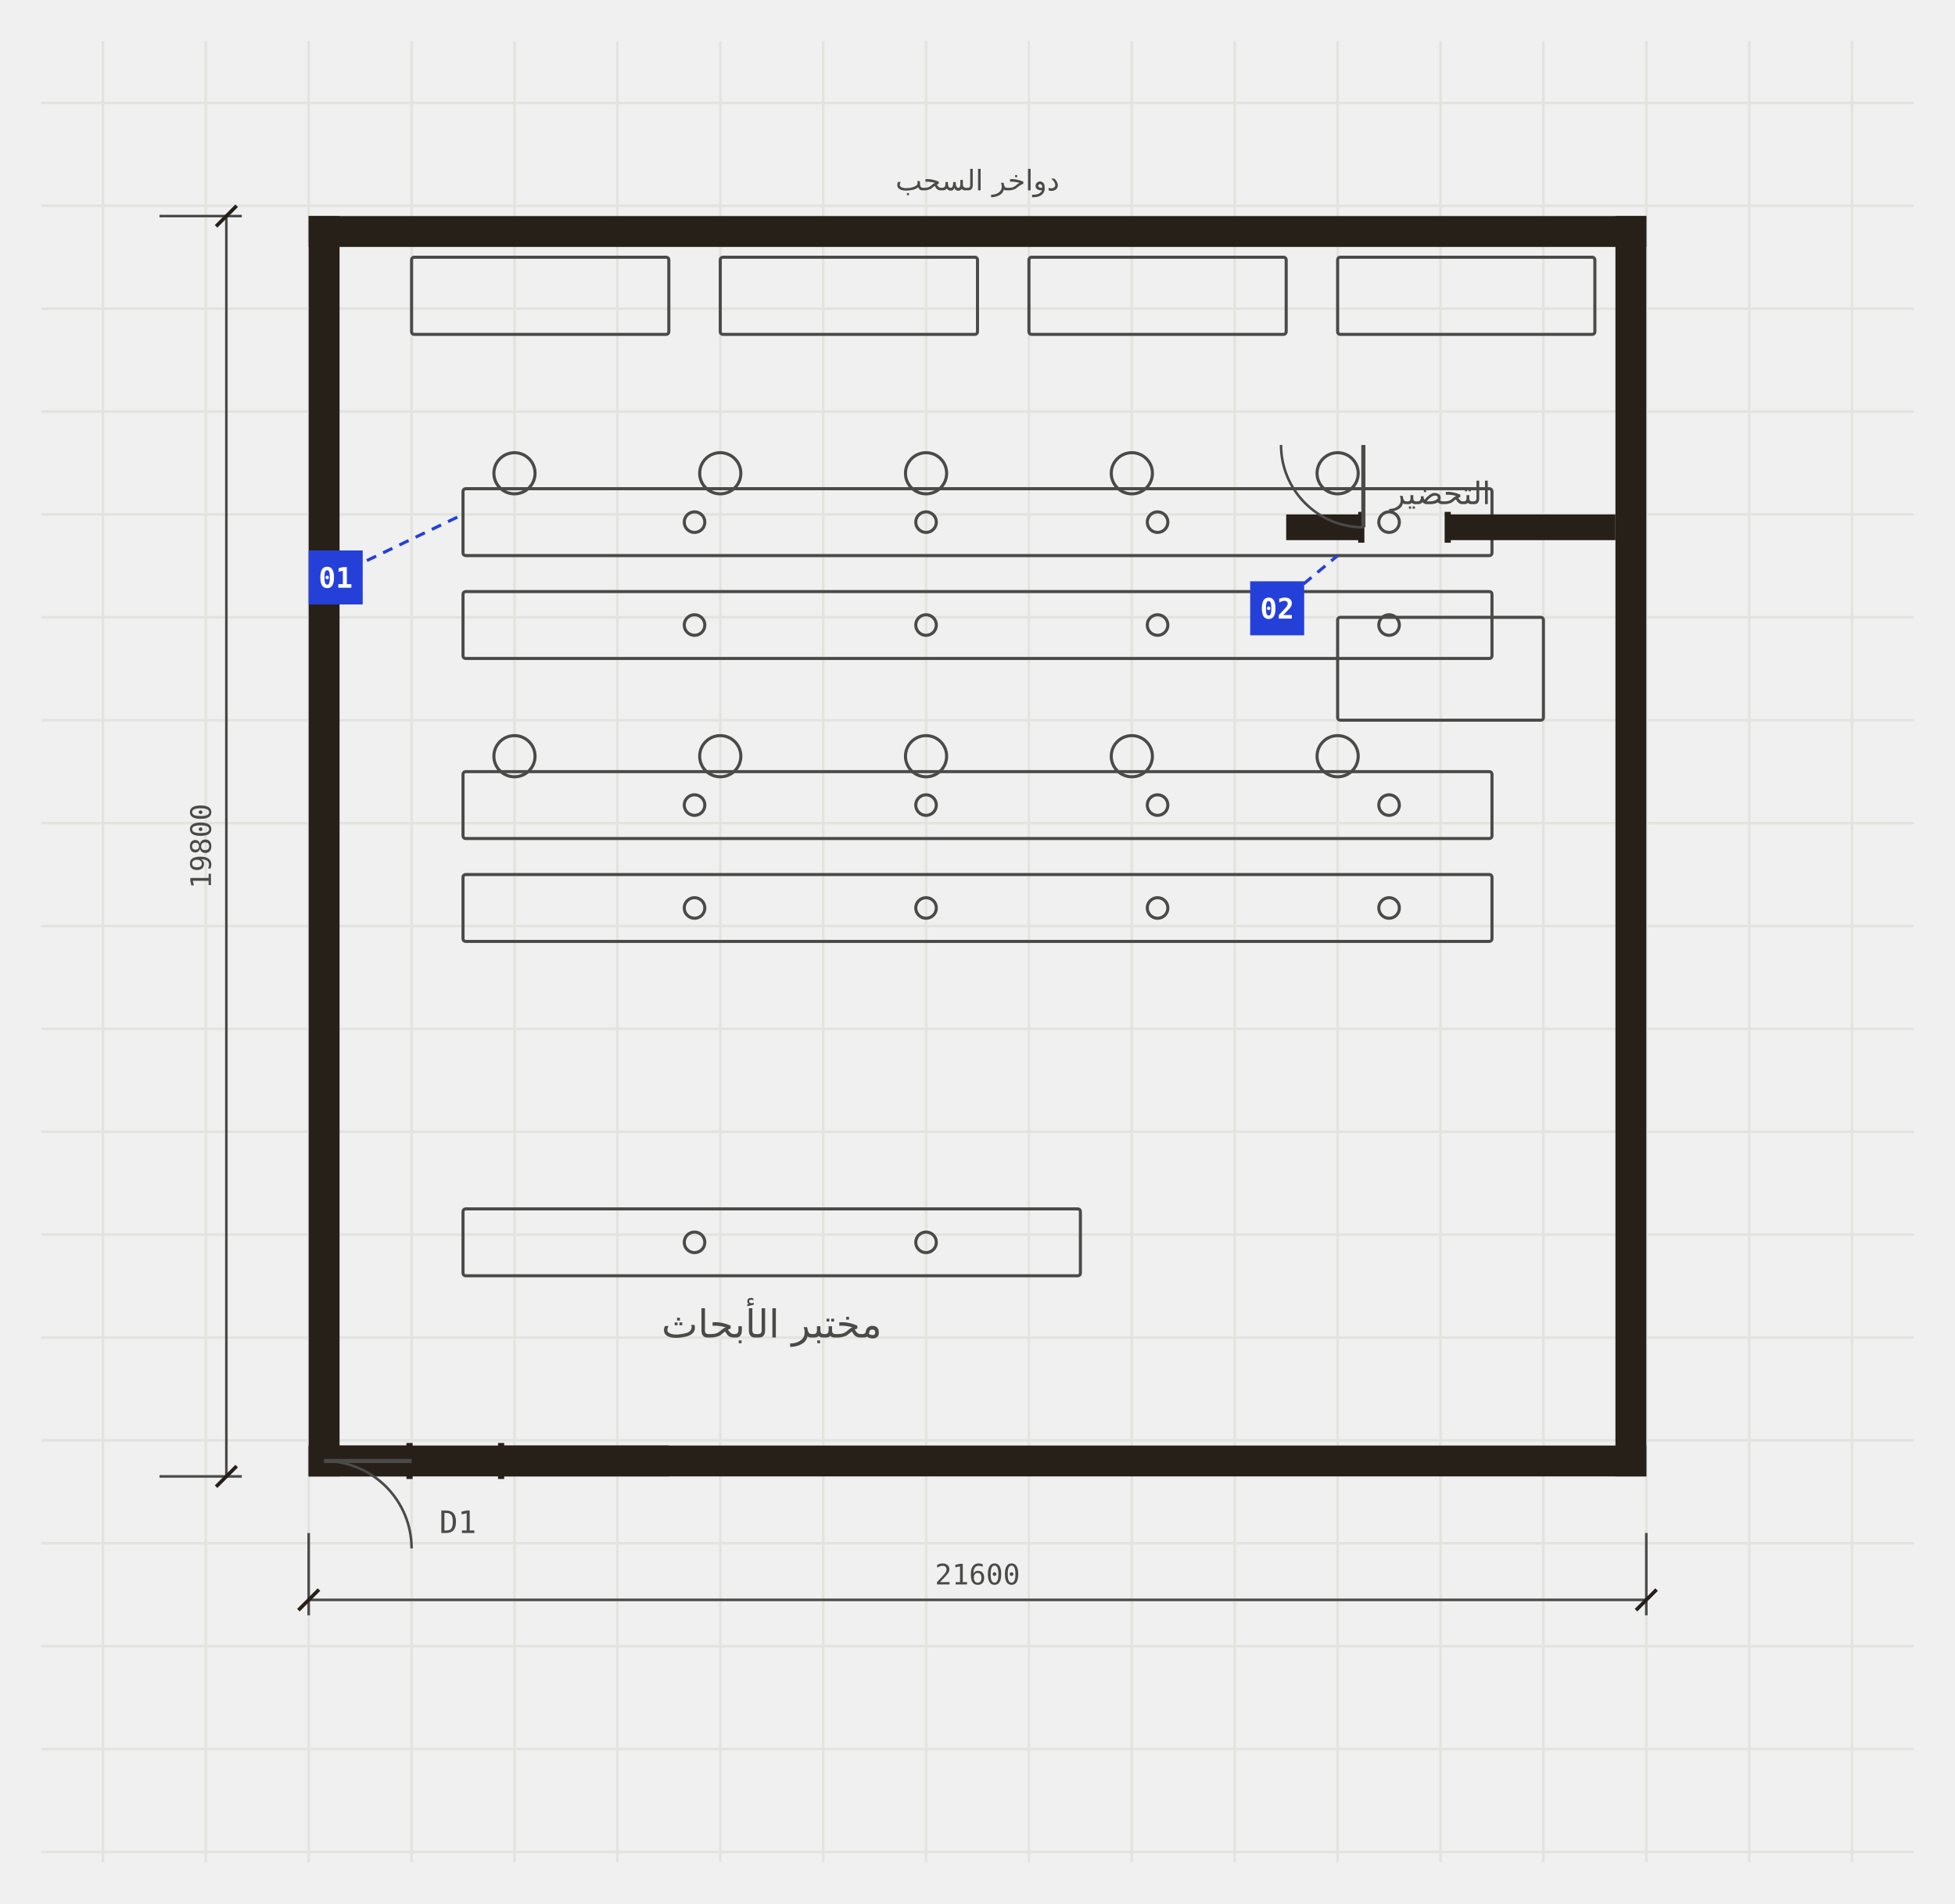
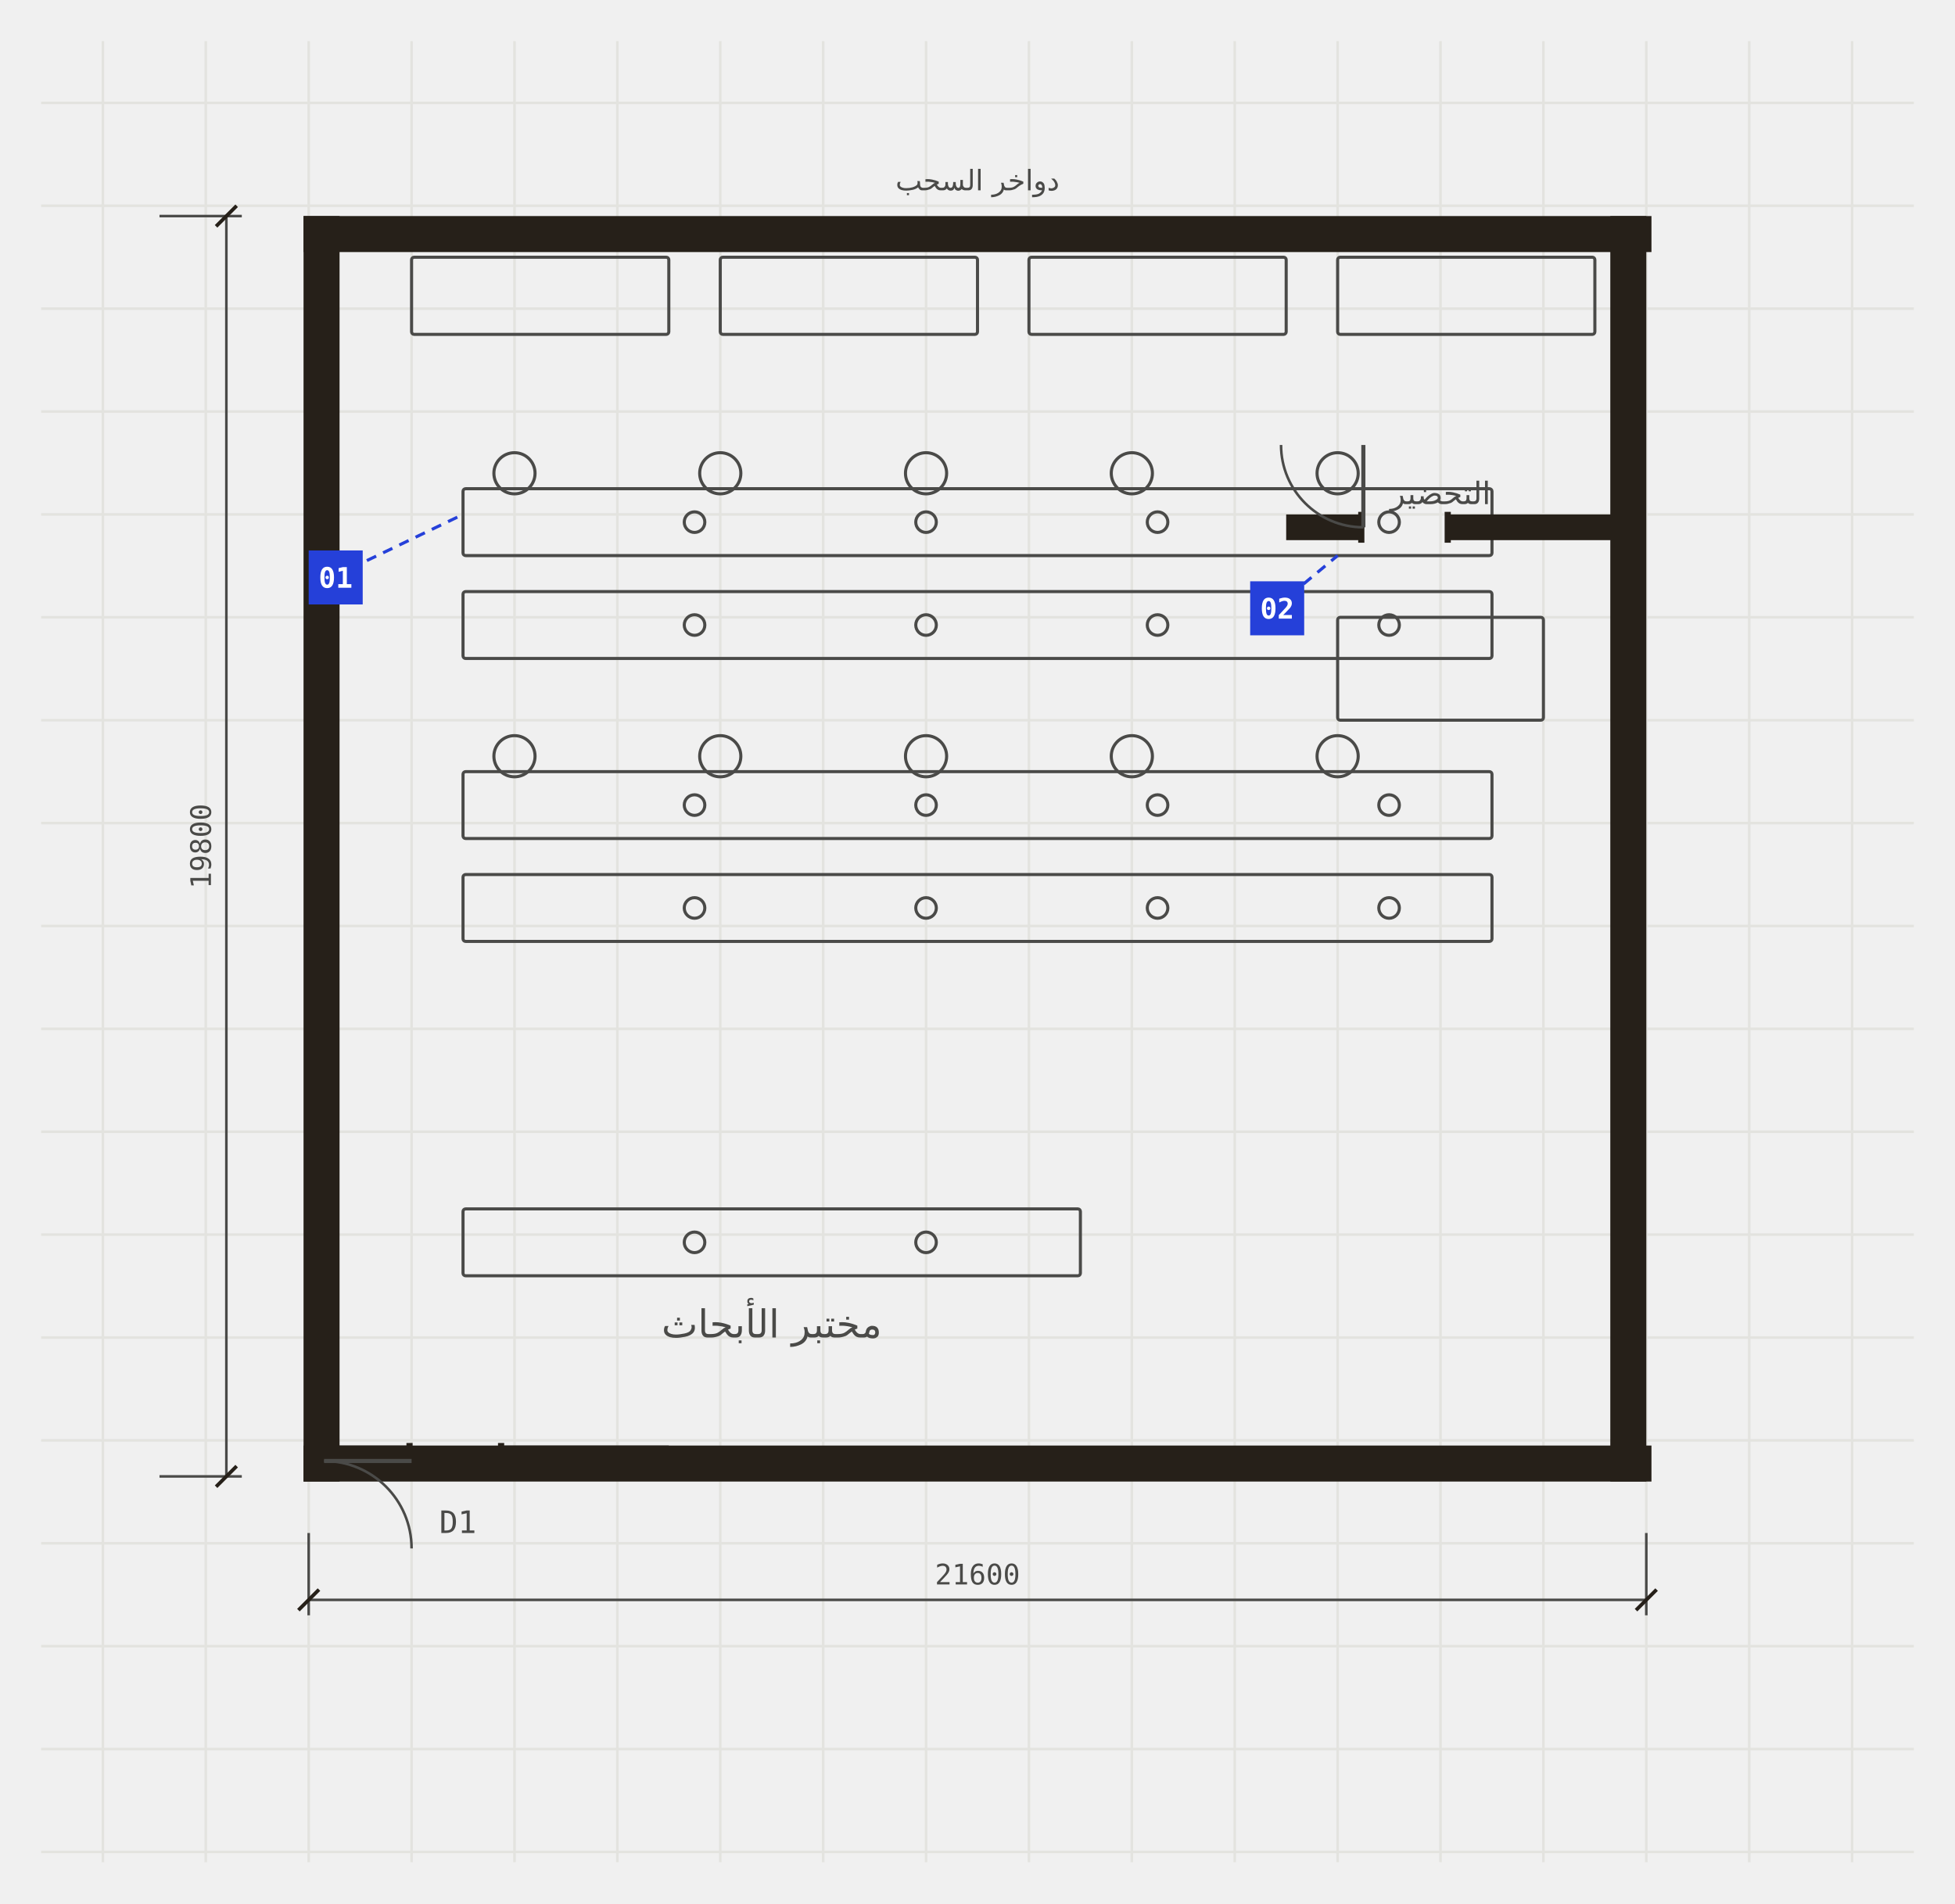
<svg xmlns="http://www.w3.org/2000/svg" viewBox="0 0 760 740" role="img" aria-label="مخطط المختبر">
  <rect width="760" height="740" fill="none" />
  <g opacity="0.55">
    <line x1="40" y1="16" x2="40" y2="724" stroke="#d9d8d2" stroke-width="1" />
    <line x1="80" y1="16" x2="80" y2="724" stroke="#d9d8d2" stroke-width="1" />
    <line x1="120" y1="16" x2="120" y2="724" stroke="#d9d8d2" stroke-width="1" />
    <line x1="160" y1="16" x2="160" y2="724" stroke="#d9d8d2" stroke-width="1" />
    <line x1="200" y1="16" x2="200" y2="724" stroke="#d9d8d2" stroke-width="1" />
    <line x1="240" y1="16" x2="240" y2="724" stroke="#d9d8d2" stroke-width="1" />
    <line x1="280" y1="16" x2="280" y2="724" stroke="#d9d8d2" stroke-width="1" />
    <line x1="320" y1="16" x2="320" y2="724" stroke="#d9d8d2" stroke-width="1" />
    <line x1="360" y1="16" x2="360" y2="724" stroke="#d9d8d2" stroke-width="1" />
    <line x1="400" y1="16" x2="400" y2="724" stroke="#d9d8d2" stroke-width="1" />
    <line x1="440" y1="16" x2="440" y2="724" stroke="#d9d8d2" stroke-width="1" />
    <line x1="480" y1="16" x2="480" y2="724" stroke="#d9d8d2" stroke-width="1" />
    <line x1="520" y1="16" x2="520" y2="724" stroke="#d9d8d2" stroke-width="1" />
    <line x1="560" y1="16" x2="560" y2="724" stroke="#d9d8d2" stroke-width="1" />
    <line x1="600" y1="16" x2="600" y2="724" stroke="#d9d8d2" stroke-width="1" />
    <line x1="640" y1="16" x2="640" y2="724" stroke="#d9d8d2" stroke-width="1" />
    <line x1="680" y1="16" x2="680" y2="724" stroke="#d9d8d2" stroke-width="1" />
    <line x1="720" y1="16" x2="720" y2="724" stroke="#d9d8d2" stroke-width="1" />
    <line x1="16" y1="40" x2="744" y2="40" stroke="#d9d8d2" stroke-width="1" />
    <line x1="16" y1="80" x2="744" y2="80" stroke="#d9d8d2" stroke-width="1" />
    <line x1="16" y1="120" x2="744" y2="120" stroke="#d9d8d2" stroke-width="1" />
    <line x1="16" y1="160" x2="744" y2="160" stroke="#d9d8d2" stroke-width="1" />
    <line x1="16" y1="200" x2="744" y2="200" stroke="#d9d8d2" stroke-width="1" />
    <line x1="16" y1="240" x2="744" y2="240" stroke="#d9d8d2" stroke-width="1" />
    <line x1="16" y1="280" x2="744" y2="280" stroke="#d9d8d2" stroke-width="1" />
    <line x1="16" y1="320" x2="744" y2="320" stroke="#d9d8d2" stroke-width="1" />
    <line x1="16" y1="360" x2="744" y2="360" stroke="#d9d8d2" stroke-width="1" />
    <line x1="16" y1="400" x2="744" y2="400" stroke="#d9d8d2" stroke-width="1" />
    <line x1="16" y1="440" x2="744" y2="440" stroke="#d9d8d2" stroke-width="1" />
    <line x1="16" y1="480" x2="744" y2="480" stroke="#d9d8d2" stroke-width="1" />
    <line x1="16" y1="520" x2="744" y2="520" stroke="#d9d8d2" stroke-width="1" />
    <line x1="16" y1="560" x2="744" y2="560" stroke="#d9d8d2" stroke-width="1" />
    <line x1="16" y1="600" x2="744" y2="600" stroke="#d9d8d2" stroke-width="1" />
    <line x1="16" y1="640" x2="744" y2="640" stroke="#d9d8d2" stroke-width="1" />
    <line x1="16" y1="680" x2="744" y2="680" stroke="#d9d8d2" stroke-width="1" />
    <line x1="16" y1="720" x2="744" y2="720" stroke="#d9d8d2" stroke-width="1" />
  </g>
-   <rect x="120.0" y="84.0" width="520.0" height="12.0" fill="#262019" />
-   <rect x="120.0" y="84.0" width="12.0" height="490.0" fill="#262019" />
-   <rect x="628.0" y="84.0" width="12.0" height="490.0" fill="#262019" />
-   <rect x="120.0" y="562.0" width="520.0" height="12.0" fill="#262019" />
+   <rect x="118.0" y="84.0" width="524.0" height="14.0" fill="#262019" />
+   <rect x="118.0" y="84.0" width="14.0" height="492.0" fill="#262019" />
+   <rect x="626.0" y="84.0" width="14.0" height="492.0" fill="#262019" />
+   <rect x="118.0" y="562.0" width="524.0" height="14.0" fill="#262019" />
  <rect x="160" y="100" width="100" height="30" rx="1" fill="none" stroke="#4a4a48" stroke-width="1.2" />
  <rect x="280" y="100" width="100" height="30" rx="1" fill="none" stroke="#4a4a48" stroke-width="1.2" />
  <rect x="400" y="100" width="100" height="30" rx="1" fill="none" stroke="#4a4a48" stroke-width="1.2" />
  <rect x="520" y="100" width="100" height="30" rx="1" fill="none" stroke="#4a4a48" stroke-width="1.2" />
  <text x="380" y="74" font-family="'IBM Plex Sans Arabic','Alexandria','Segoe UI',sans-serif" font-size="11" fill="#4a4a48" text-anchor="middle">دواخر السحب</text>
  <rect x="180" y="190" width="400" height="26" rx="1" fill="none" stroke="#4a4a48" stroke-width="1.2" />
  <circle cx="270" cy="203" r="4" fill="none" stroke="#4a4a48" stroke-width="1.2" />
  <circle cx="360" cy="203" r="4" fill="none" stroke="#4a4a48" stroke-width="1.2" />
  <circle cx="450" cy="203" r="4" fill="none" stroke="#4a4a48" stroke-width="1.2" />
  <circle cx="540" cy="203" r="4" fill="none" stroke="#4a4a48" stroke-width="1.2" />
  <rect x="180" y="230" width="400" height="26" rx="1" fill="none" stroke="#4a4a48" stroke-width="1.2" />
  <circle cx="270" cy="243" r="4" fill="none" stroke="#4a4a48" stroke-width="1.2" />
  <circle cx="360" cy="243" r="4" fill="none" stroke="#4a4a48" stroke-width="1.2" />
  <circle cx="450" cy="243" r="4" fill="none" stroke="#4a4a48" stroke-width="1.2" />
  <circle cx="540" cy="243" r="4" fill="none" stroke="#4a4a48" stroke-width="1.2" />
  <rect x="180" y="300" width="400" height="26" rx="1" fill="none" stroke="#4a4a48" stroke-width="1.2" />
  <circle cx="270" cy="313" r="4" fill="none" stroke="#4a4a48" stroke-width="1.2" />
  <circle cx="360" cy="313" r="4" fill="none" stroke="#4a4a48" stroke-width="1.2" />
  <circle cx="450" cy="313" r="4" fill="none" stroke="#4a4a48" stroke-width="1.2" />
  <circle cx="540" cy="313" r="4" fill="none" stroke="#4a4a48" stroke-width="1.2" />
  <rect x="180" y="340" width="400" height="26" rx="1" fill="none" stroke="#4a4a48" stroke-width="1.2" />
  <circle cx="270" cy="353" r="4" fill="none" stroke="#4a4a48" stroke-width="1.2" />
  <circle cx="360" cy="353" r="4" fill="none" stroke="#4a4a48" stroke-width="1.2" />
  <circle cx="450" cy="353" r="4" fill="none" stroke="#4a4a48" stroke-width="1.2" />
  <circle cx="540" cy="353" r="4" fill="none" stroke="#4a4a48" stroke-width="1.2" />
  <circle cx="200" cy="184" r="8" fill="none" stroke="#4a4a48" stroke-width="1.2" />
  <circle cx="280" cy="184" r="8" fill="none" stroke="#4a4a48" stroke-width="1.2" />
  <circle cx="360" cy="184" r="8" fill="none" stroke="#4a4a48" stroke-width="1.2" />
  <circle cx="440" cy="184" r="8" fill="none" stroke="#4a4a48" stroke-width="1.2" />
  <circle cx="520" cy="184" r="8" fill="none" stroke="#4a4a48" stroke-width="1.2" />
  <circle cx="200" cy="294" r="8" fill="none" stroke="#4a4a48" stroke-width="1.2" />
  <circle cx="280" cy="294" r="8" fill="none" stroke="#4a4a48" stroke-width="1.2" />
  <circle cx="360" cy="294" r="8" fill="none" stroke="#4a4a48" stroke-width="1.2" />
  <circle cx="440" cy="294" r="8" fill="none" stroke="#4a4a48" stroke-width="1.2" />
  <circle cx="520" cy="294" r="8" fill="none" stroke="#4a4a48" stroke-width="1.2" />
  <rect x="500.0" y="200.0" width="30.0" height="10.0" fill="#262019" />
  <rect x="562.0" y="200.0" width="66.0" height="10.0" fill="#262019" />
  <rect x="528.0" y="199.0" width="2.4" height="12.0" fill="#262019" />
  <rect x="561.6" y="199.0" width="2.4" height="12.0" fill="#262019" />
  <path d="M530 205 L530 173" stroke="#4a4a48" stroke-width="1.6" fill="none" />
  <path d="M530 205 A 32 32 0 0 1 498 173" stroke="#4a4a48" stroke-width="1" fill="none" stroke-dasharray="none" />
  <rect x="520" y="240" width="80" height="40" rx="1" fill="none" stroke="#4a4a48" stroke-width="1.2" />
  <text x="560" y="196" font-family="'IBM Plex Sans Arabic','Alexandria','Segoe UI',sans-serif" font-size="12" fill="#4a4a48" text-anchor="middle">التحضير</text>
  <rect x="180" y="470" width="240" height="26" rx="1" fill="none" stroke="#4a4a48" stroke-width="1.2" />
  <circle cx="270" cy="483" r="4" fill="none" stroke="#4a4a48" stroke-width="1.2" />
  <circle cx="360" cy="483" r="4" fill="none" stroke="#4a4a48" stroke-width="1.2" />
  <text x="300" y="520" font-family="'IBM Plex Sans Arabic','Alexandria','Segoe UI',sans-serif" font-size="15" fill="#4a4a48" text-anchor="middle">مختبر الأبحاث</text>
  <rect x="120.0" y="562.0" width="40.0" height="12.0" fill="#262019" />
  <rect x="194.0" y="562.0" width="66.0" height="12.0" fill="#262019" />
  <rect x="158.0" y="561.0" width="2.4" height="14.0" fill="#262019" />
  <rect x="193.6" y="561.0" width="2.4" height="14.0" fill="#262019" />
  <path d="M126 568 L160 568" stroke="#4a4a48" stroke-width="1.6" fill="none" />
  <path d="M126 568 A 34 34 0 0 1 160 602" stroke="#4a4a48" stroke-width="1" fill="none" stroke-dasharray="none" />
  <text x="178" y="596" font-family="'Geist Mono','IBM Plex Mono',ui-monospace,SFMono-Regular,Menlo,monospace" font-size="12" fill="#4a4a48" text-anchor="middle">D1</text>
  <g stroke="#4a4a48" stroke-width="1">
    <line x1="120" y1="596" x2="120" y2="628" />
    <line x1="640" y1="596" x2="640" y2="628" />
    <line x1="120" y1="622" x2="640" y2="622" />
  </g>
  <path d="M116 626 L124 618" stroke="#262019" stroke-width="1.4" />
  <path d="M636 626 L644 618" stroke="#262019" stroke-width="1.4" />
  <text x="380" y="616" font-family="'Geist Mono','IBM Plex Mono',ui-monospace,SFMono-Regular,Menlo,monospace" font-size="11" fill="#4a4a48" text-anchor="middle">21600</text>
  <g stroke="#4a4a48" stroke-width="1">
    <line x1="62" y1="84" x2="94" y2="84" />
    <line x1="62" y1="574" x2="94" y2="574" />
    <line x1="88" y1="84" x2="88" y2="574" />
  </g>
  <path d="M84 88 L92 80" stroke="#262019" stroke-width="1.4" />
  <path d="M84 578 L92 570" stroke="#262019" stroke-width="1.4" />
  <text x="82" y="329" font-family="'Geist Mono','IBM Plex Mono',ui-monospace,SFMono-Regular,Menlo,monospace" font-size="11" fill="#4a4a48" text-anchor="middle" transform="rotate(-90 82 329)">19800</text>
  <line x1="130" y1="224" x2="180" y2="200" stroke="#2540D9" stroke-width="1.2" stroke-dasharray="4 3" />
  <rect x="120" y="214" width="21" height="21" fill="#2540D9" />
  <text x="130.5" y="228.5" font-family="'Geist Mono','IBM Plex Mono',ui-monospace,SFMono-Regular,Menlo,monospace" font-size="11" fill="#ffffff" text-anchor="middle" font-weight="700">01</text>
  <line x1="496" y1="236" x2="520" y2="216" stroke="#2540D9" stroke-width="1.2" stroke-dasharray="4 3" />
  <rect x="486" y="226" width="21" height="21" fill="#2540D9" />
  <text x="496.5" y="240.5" font-family="'Geist Mono','IBM Plex Mono',ui-monospace,SFMono-Regular,Menlo,monospace" font-size="11" fill="#ffffff" text-anchor="middle" font-weight="700">02</text>
</svg>
